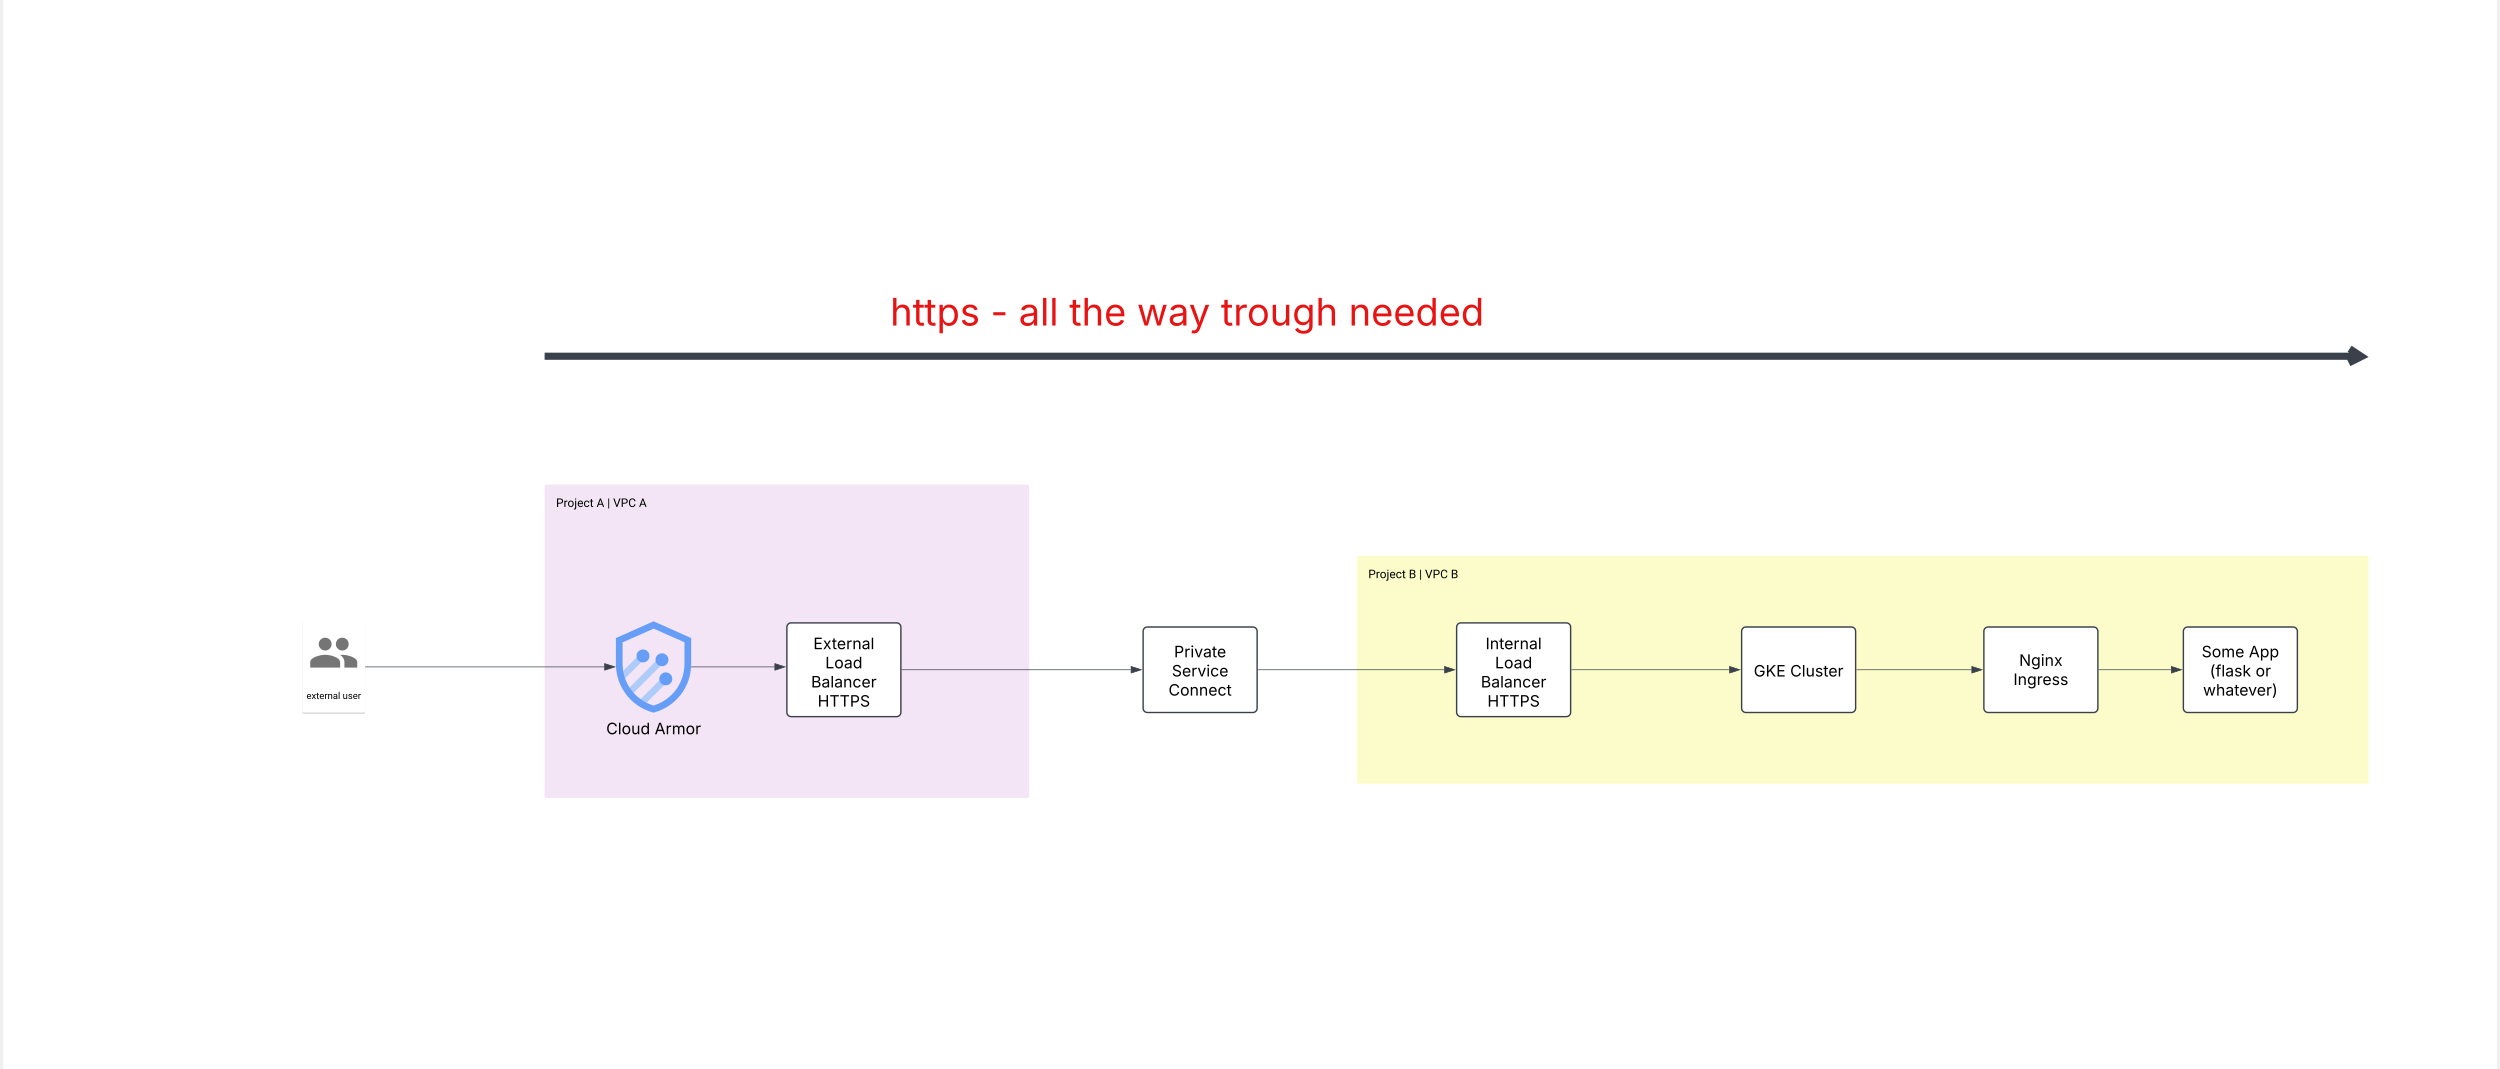
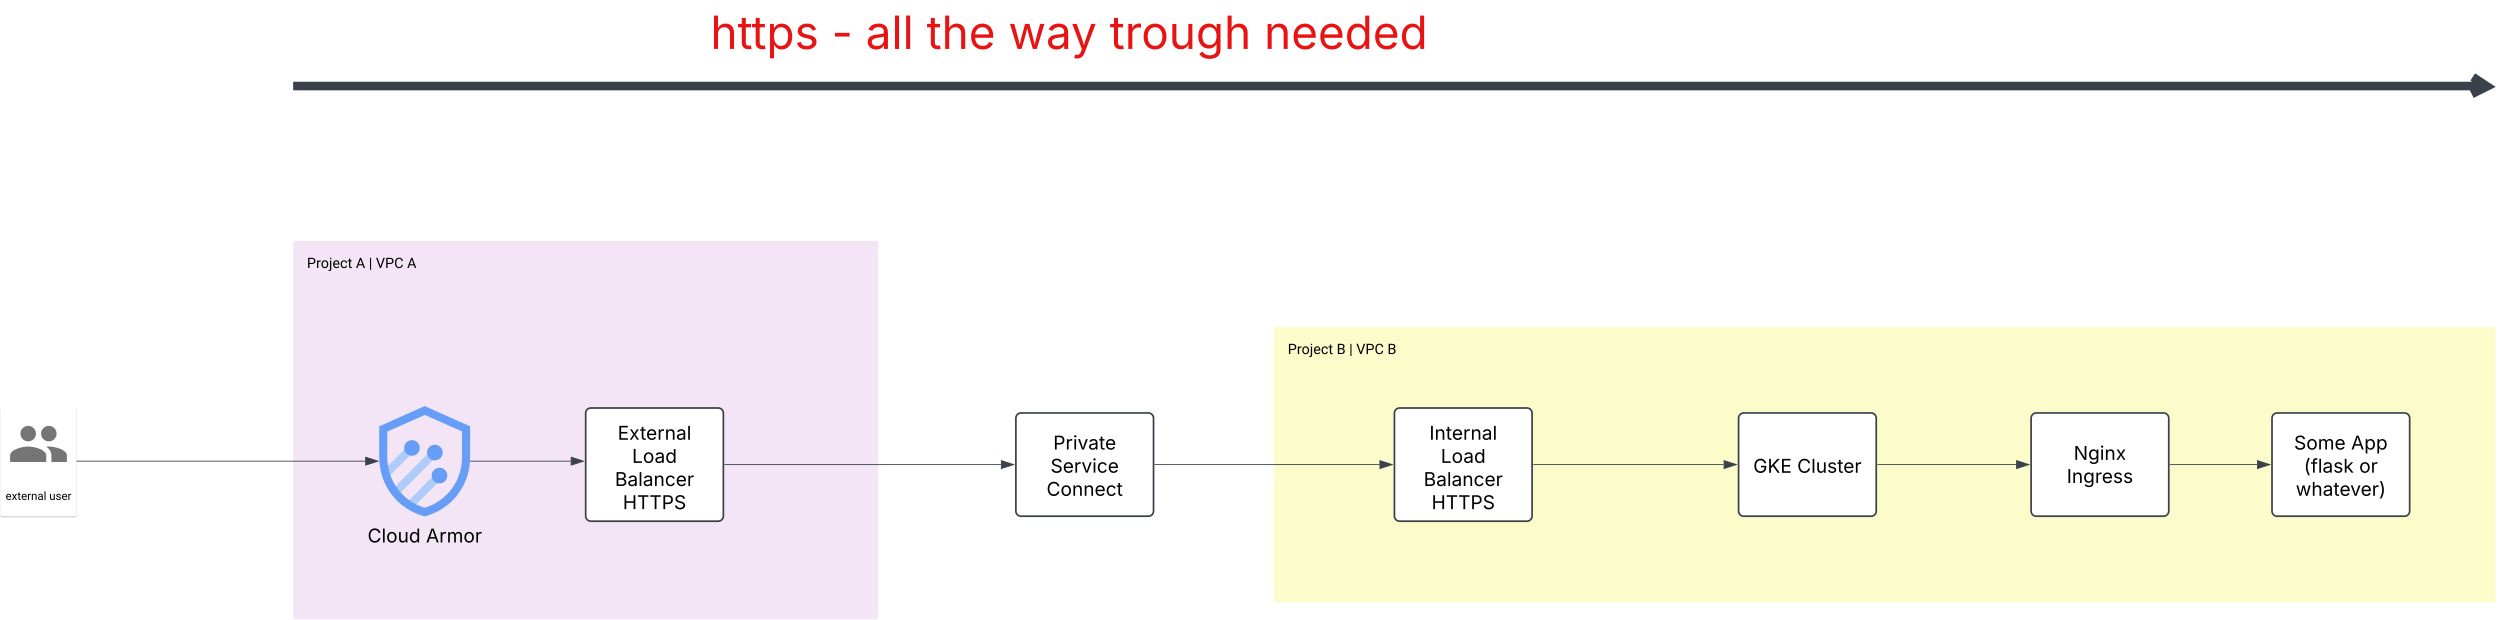
- <svg xmlns="http://www.w3.org/2000/svg" xmlns:ns1="lucid" xmlns:xlink="http://www.w3.org/1999/xlink" width="800" height="342" viewBox="0 0 3500 1500">
-   <g transform="translate(500 500)" ns1:page-tab-id="0_0">
+ <svg xmlns="http://www.w3.org/2000/svg" xmlns:ns1="lucid" xmlns:xlink="http://www.w3.org/1999/xlink" width="2905.75" height="720">
+   <g transform="translate(80.75 100)" ns1:page-tab-id="0_0">
    <path d="M-500-500h3500v1500H-500z" fill="#fff" />
    <path d="M260 182a2 2 0 0 1 2-2h676a2 2 0 0 1 2 2v436a2 2 0 0 1-2 2H262a2 2 0 0 1-2-2z" fill="#f3e5f5" />
    <use xlink:href="#a" transform="matrix(1,0,0,1,276,196) translate(0 15.53027)" />
    <use xlink:href="#b" transform="matrix(1,0,0,1,276,196) translate(56.84897 15.53027)" />
    <use xlink:href="#c" transform="matrix(1,0,0,1,276,196) translate(71.91334 15.53027)" />
    <use xlink:href="#d" transform="matrix(1,0,0,1,276,196) translate(80.13621 15.53027)" />
    <use xlink:href="#e" transform="matrix(1,0,0,1,276,196) translate(116.3871 15.53027)" />
    <path d="M1400 282a2 2 0 0 1 2-2h1416a2 2 0 0 1 2 2v316a2 2 0 0 1-2 2H1402a2 2 0 0 1-2-2z" fill="#fcfcca" />
    <use xlink:href="#a" transform="matrix(1,0,0,1,1416,296) translate(0 15.53027)" />
    <use xlink:href="#f" transform="matrix(1,0,0,1,1416,296) translate(56.84897 15.53027)" />
    <use xlink:href="#c" transform="matrix(1,0,0,1,1416,296) translate(71.41474 15.53027)" />
    <use xlink:href="#d" transform="matrix(1,0,0,1,1416,296) translate(79.63761 15.53027)" />
    <use xlink:href="#g" transform="matrix(1,0,0,1,1416,296) translate(115.8885 15.53027)" />
    <path d="M600 380.22a6 6 0 0 1 6-6h148a6 6 0 0 1 6 6v119.56a6 6 0 0 1-6 6H606a6 6 0 0 1-6-6z" stroke="#3a414a" stroke-width="2" fill="#fff" />
    <use xlink:href="#h" transform="matrix(1,0,0,1,612,386.224) translate(25.18316 24.90278)" />
    <use xlink:href="#i" transform="matrix(1,0,0,1,612,386.224) translate(41.90408 51.7908)" />
    <use xlink:href="#j" transform="matrix(1,0,0,1,612,386.224) translate(21.98763 78.67882)" />
    <use xlink:href="#k" transform="matrix(1,0,0,1,612,386.224) translate(31.17274 105.5668)" />
    <path d="M1100 386a6 6 0 0 1 6-6h148a6 6 0 0 1 6 6v108a6 6 0 0 1-6 6h-148a6 6 0 0 1-6-6z" stroke="#3a414a" stroke-width="2" fill="#fff" />
    <use xlink:href="#l" transform="matrix(1,0,0,1,1112,392) translate(31.42231 30.52778)" />
    <use xlink:href="#m" transform="matrix(1,0,0,1,1112,392) translate(28.27561 57.4158)" />
    <use xlink:href="#n" transform="matrix(1,0,0,1,1112,392) translate(23.63151 84.30382)" />
    <path d="M1540 380.22a6 6 0 0 1 6-6h148a6 6 0 0 1 6 6v119.56a6 6 0 0 1-6 6h-148a6 6 0 0 1-6-6z" stroke="#3a414a" stroke-width="2" fill="#fff" />
    <use xlink:href="#o" transform="matrix(1,0,0,1,1552,386.224) translate(28.5957 24.90278)" />
    <use xlink:href="#i" transform="matrix(1,0,0,1,1552,386.224) translate(41.90408 51.7908)" />
    <use xlink:href="#j" transform="matrix(1,0,0,1,1552,386.224) translate(21.98763 78.67882)" />
    <use xlink:href="#k" transform="matrix(1,0,0,1,1552,386.224) translate(31.17274 105.5668)" />
    <path d="M1261.5 440h261.12" stroke="#3a414a" fill="none" />
    <path d="M1261.5 440.48h-.5v-.96h.5z" stroke="#3a414a" stroke-width=".05" fill="#3a414a" />
    <path d="M1537.38 440l-14.26 4.63v-9.26z" stroke="#3a414a" fill="#3a414a" />
    <g filter="url(#p)">
      <path d="M-80 374a2 2 0 0 1 2-2H6a2 2 0 0 1 2 2v124a2 2 0 0 1-2 2h-84a2 2 0 0 1-2-2z" fill="#fff" />
      <path d="M-24 413c2.5 0 4.6-.88 6.36-2.64C-15.88 408.6-15 406.5-15 404c0-2.5-.88-4.6-2.64-6.36C-19.4 395.88-21.5 395-24 395c-2.5 0-4.6.88-6.36 2.64C-32.12 399.4-33 401.5-33 404c0 2.5.88 4.6 2.64 6.36C-28.6 412.12-26.5 413-24 413zm-24 0c2.5 0 4.6-.88 6.36-2.64C-39.88 408.6-39 406.5-39 404c0-2.5-.88-4.6-2.64-6.36C-43.4 395.88-45.5 395-48 395c-2.5 0-4.6.88-6.36 2.64C-56.12 399.4-57 401.5-57 404c0 2.5.88 4.6 2.64 6.36C-52.6 412.12-50.5 413-48 413zm0 6c-7 0-21 3.5-21 10.5v7.5h42v-7.5c0-7-14-10.5-21-10.5zm24 0c-.87 0-1.86.06-2.9.15 3.47 2.52 5.9 5.9 5.9 10.35v7.5h18v-7.5c0-7-14-10.5-21-10.5zm0 0" fill="#757575" />
      <use xlink:href="#q" transform="matrix(1,0,0,1,-80,453) translate(5.723347 28.05752)" />
      <use xlink:href="#r" transform="matrix(1,0,0,1,-80,453) translate(56.47458 28.05752)" />
    </g>
    <path d="M466.05 436h116.57" stroke="#3a414a" fill="none" />
    <path d="M466.06 436.48h-.56l.06-.63v-.33h.5z" stroke="#3a414a" stroke-width=".05" fill="#3a414a" />
    <path d="M597.38 436l-14.26 4.63v-9.26z" stroke="#3a414a" fill="#3a414a" />
    <path d="M8.5 436h335.27" stroke="#3a414a" fill="none" />
    <path d="M8.5 436.48H8v-.96h.5z" stroke="#3a414a" stroke-width=".05" fill="#3a414a" />
    <path d="M358.54 436l-14.27 4.63v-9.26z" stroke="#3a414a" fill="#3a414a" />
    <path d="M398.46 490.9l-6.64-6.7 34.9-35.02 6.64 6.72-34.9 35zM381.03 476.45l-6.65-6.7 47.03-47.32 6.67 6.7-47.04 47.32zM370.2 454.94l-6.67-6.7 31.27-31.3 6.68 6.68-31.27 31.32z" fill="#aecbfa" />
    <path d="M412.85 382.24l43.44 19.2v29.18c.2 27.78-16.92 51.33-43.45 59.65-26.53-8.32-43.65-31.87-43.44-59.65v-29.05l43.45-19.2m0-10.37L360 395.55v35.2c-.2 32.64 20.4 60.3 51.9 69.25h1.9c31.4-8.96 52-36.48 51.9-69v-35.45L412.85 372z" fill="#669df6" />
    <path d="M439.17 452.77c0 5.02-4.07 9.1-9.1 9.1-5 0-9.08-4.08-9.08-9.1s4.06-9.1 9.08-9.1c5.02 0 9.1 4.08 9.1 9.1zM433.78 426.02c0 5-4.07 9.08-9.1 9.08-5 0-9.08-4.07-9.08-9.08 0-5.02 4.07-9.1 9.1-9.1 5 0 9.08 4.08 9.08 9.1zM407.14 420.64c0 5.02-4.07 9.1-9.1 9.1-5 0-9.08-4.08-9.08-9.1s4.07-9.1 9.1-9.1c5 0 9.08 4.08 9.08 9.1z" fill="#669df6" />
    <use xlink:href="#s" transform="matrix(1,0,0,1,330,509) translate(16.43099 21.52778)" />
    <use xlink:href="#t" transform="matrix(1,0,0,1,330,509) translate(84.36719 21.52778)" />
    <path d="M761.5 440h321.12" stroke="#3a414a" fill="none" />
    <path d="M761.5 440.48h-.5v-.96h.5z" stroke="#3a414a" stroke-width=".05" fill="#3a414a" />
    <path d="M1097.38 440l-14.26 4.63v-9.26z" stroke="#3a414a" fill="#3a414a" />
    <path d="M1940 386a6 6 0 0 1 6-6h148a6 6 0 0 1 6 6v108a6 6 0 0 1-6 6h-148a6 6 0 0 1-6-6z" stroke="#3a414a" stroke-width="2" fill="#fff" />
    <use xlink:href="#u" transform="matrix(1,0,0,1,1952,392) translate(5.011719 57.52778)" />
    <use xlink:href="#v" transform="matrix(1,0,0,1,1952,392) translate(56.12934 57.52778)" />
    <path d="M2280 386a6 6 0 0 1 6-6h148a6 6 0 0 1 6 6v108a6 6 0 0 1-6 6h-148a6 6 0 0 1-6-6z" stroke="#3a414a" stroke-width="2" fill="#fff" />
    <g>
      <use xlink:href="#w" transform="matrix(1,0,0,1,2292,392) translate(37.49327 42.52778)" />
      <use xlink:href="#x" transform="matrix(1,0,0,1,2292,392) translate(29.43121 69.4158)" />
    </g>
    <path d="M2101.5 440h161.1" stroke="#3a414a" fill="none" />
    <path d="M2101.5 440.48h-.5v-.96h.5z" stroke="#3a414a" stroke-width=".05" fill="#3a414a" />
    <path d="M2277.38 440l-14.27 4.63v-9.26z" stroke="#3a414a" fill="#3a414a" />
    <path d="M2441.5 440h101.1" stroke="#3a414a" fill="none" />
    <path d="M2441.5 440.48h-.5v-.96h.5z" stroke="#3a414a" stroke-width=".05" fill="#3a414a" />
    <path d="M2557.38 440l-14.27 4.63v-9.26z" stroke="#3a414a" fill="#3a414a" />
    <path d="M2560 386a6 6 0 0 1 6-6h148a6 6 0 0 1 6 6v108a6 6 0 0 1-6 6h-148a6 6 0 0 1-6-6z" stroke="#3a414a" stroke-width="2" fill="#fff" />
    <g>
      <use xlink:href="#y" transform="matrix(1,0,0,1,2572,392) translate(13.60004 30.52778)" />
      <use xlink:href="#z" transform="matrix(1,0,0,1,2572,392) translate(79.85438 30.52778)" />
      <use xlink:href="#A" transform="matrix(1,0,0,1,2572,392) translate(24.97157 57.4158)" />
      <use xlink:href="#B" transform="matrix(1,0,0,1,2572,392) translate(89.33789 57.4158)" />
      <use xlink:href="#C" transform="matrix(1,0,0,1,2572,392) translate(15.56944 84.30382)" />
    </g>
    <path d="M1701.5 440h221.12" stroke="#3a414a" fill="none" />
    <path d="M1701.5 440.48h-.5v-.96h.5z" stroke="#3a414a" stroke-width=".05" fill="#3a414a" />
    <path d="M1937.38 440l-14.26 4.63v-9.26z" stroke="#3a414a" fill="#3a414a" />
    <path d="M265 0h2538.07M265.13 0H260M2793.32-10.6l16.7 11-17.88 8.97M2810.02.4l-8.5-.5" stroke="#3a414a" stroke-width="10" fill="none" />
    <path d="M740-94a6 6 0 0 1 6-6h924.8a6 6 0 0 1 6 6v62.54a6 6 0 0 1-6 6H746a6 6 0 0 1-6-6z" fill="none" />
    <g>
      <use xlink:href="#D" transform="matrix(1,0,0,1,745,-95) translate(0 51.90104)" />
      <use xlink:href="#E" transform="matrix(1,0,0,1,745,-95) translate(140.9375 51.90104)" />
      <use xlink:href="#F" transform="matrix(1,0,0,1,745,-95) translate(180.4688 51.90104)" />
      <use xlink:href="#G" transform="matrix(1,0,0,1,745,-95) translate(251.25 51.90104)" />
      <use xlink:href="#H" transform="matrix(1,0,0,1,745,-95) translate(346.3281 51.90104)" />
      <use xlink:href="#I" transform="matrix(1,0,0,1,745,-95) translate(464.1146 51.90104)" />
      <use xlink:href="#J" transform="matrix(1,0,0,1,745,-95) translate(643.5156 51.90104)" />
    </g>
    <defs>
      <path d="M1216-1011c-1 297-202 441-512 441H361V0H169v-1456h537c297-6 510 164 510 445zm-192 2c1-178-126-288-307-289H361v571h345c196 1 318-92 318-282" id="K" />
      <path d="M663-916c-163-27-288 18-338 148V0H140v-1082h180l3 125c61-97 147-145 258-145 36 0 63 5 82 14v172" id="L" />
      <path d="M584 20C278 26 81-227 91-551c10-320 175-545 491-551 308-5 503 247 494 573-9 322-175 543-492 549zm-2-970c-208 0-305 185-305 421 0 216 106 398 307 398 211 0 307-186 307-420 0-214-109-399-309-399" id="M" />
      <path d="M19 279c92 0 127-48 127-150v-1211h185V125c0 208-94 312-283 312-41 0-78-6-113-18V271c21 5 49 8 84 8zm216-1543c-68 0-107-42-108-105 0-61 42-107 108-107 68 0 110 44 110 107s-42 105-110 105" id="N" />
      <path d="M599-131c141 0 220-65 285-146l113 88C906-50 770 20 589 20 281 21 93-214 93-545c0-223 93-397 233-485 74-48 154-72 240-72 300 2 449 218 445 537v77H278c0 197 129 357 321 357zm227-509c-3-180-88-310-260-310-170 0-264 140-282 310h542" id="O" />
      <path d="M277-555c0 244 77 420 297 424 127 2 249-93 255-210h175C980-127 805 20 574 20 258 20 81-222 92-562c11-319 164-533 481-540 237-5 426 165 431 392H829c-7-133-115-242-256-240-209 4-296 166-296 395" id="P" />
      <path d="M456 20C285 20 205-92 206-268v-671H9v-143h197v-262h185v262h202v143H391v671c-9 125 92 149 207 118V0c-49 13-96 20-142 20" id="Q" />
      <g id="a">
        <use transform="matrix(0.008173828,0,0,0.008173828,0,0)" xlink:href="#K" />
        <use transform="matrix(0.008173828,0,0,0.008173828,10.56059,0)" xlink:href="#L" />
        <use transform="matrix(0.008173828,0,0,0.008173828,16.06157,0)" xlink:href="#M" />
        <use transform="matrix(0.008173828,0,0,0.008173828,25.6086,0)" xlink:href="#N" />
        <use transform="matrix(0.008173828,0,0,0.008173828,29.60561,0)" xlink:href="#O" />
        <use transform="matrix(0.008173828,0,0,0.008173828,38.47421,0)" xlink:href="#P" />
        <use transform="matrix(0.008173828,0,0,0.008173828,47.23655,0)" xlink:href="#Q" />
      </g>
      <path d="M973-380H363L226 0H28l556-1456h168L1309 0h-197zM421-538h495l-248-681" id="R" />
      <use transform="matrix(0.008173828,0,0,0.008173828,0,0)" xlink:href="#R" id="b" />
      <path d="M324 270H175v-1726h149V270" id="S" />
      <use transform="matrix(0.008173828,0,0,0.008173828,0,0)" xlink:href="#S" id="c" />
      <path d="M651-255l416-1201h210L737 0H567L28-1456h209" id="T" />
      <path d="M688-137c238 0 323-102 359-325h193c-32 297-228 482-552 482-361 0-569-299-569-680 0-197 8-360 73-497 88-186 257-317 513-319 316-2 509 195 535 488h-193c-31-212-118-330-342-330-272 0-397 224-393 523v141c-3 282 115 517 376 517" id="U" />
      <g id="d">
        <use transform="matrix(0.008173828,0,0,0.008173828,0,0)" xlink:href="#T" />
        <use transform="matrix(0.008173828,0,0,0.008173828,10.6505,0)" xlink:href="#K" />
        <use transform="matrix(0.008173828,0,0,0.008173828,21.21108,0)" xlink:href="#U" />
      </g>
      <use transform="matrix(0.008173828,0,0,0.008173828,0,0)" xlink:href="#R" id="e" />
      <path d="M1160-420C1159-145 963 0 674 0H169v-1456h476c294-1 476 112 476 388 0 153-99 253-216 302 146 38 255 167 255 346zM678-157c171 2 289-95 289-261 0-175-95-263-286-263H361v524h317zm250-912c-2-172-104-229-283-229H361v463h290c157 3 278-84 277-234" id="V" />
      <use transform="matrix(0.008173828,0,0,0.008173828,0,0)" xlink:href="#V" id="f" />
      <use transform="matrix(0.008173828,0,0,0.008173828,0,0)" xlink:href="#V" id="g" />
      <path d="M180 0v-1490h908v168H370v486h669v168H370v500h727V0H180" id="W" />
      <path d="M65 0l393-574-370-544h210c88 136 192 297 267 435 67-142 176-302 264-435h206L661-564 1053 0H844c-94-144-206-310-287-458C484-308 366-142 273 0H65" id="X" />
      <path d="M598-1118v154H368v674c0 100 37 144 132 144 23 0 62-6 92-12L629-6c-37 13-88 20-134 20-193 0-307-107-307-290v-688H20v-154h168v-266h180v266h230" id="Y" />
      <path d="M628 24c-324 0-524-230-524-574 0-343 198-582 503-582 237 0 487 146 487 559v75H286c9 234 145 362 343 362 132 0 231-58 273-172l174 48C1024-91 857 24 628 24zM287-650h624c-17-190-120-322-304-322-192 0-309 151-320 322" id="Z" />
      <path d="M158 0v-1118h174v172h12c41-113 157-188 290-188 26 0 70 2 91 3v181c-11-2-60-10-108-10-161 0-279 109-279 260V0H158" id="aa" />
      <path d="M338-670V0H158v-1118h173l1 207c72-158 192-221 342-221 226 0 378 139 378 422V0H872v-695c0-172-96-275-252-275-161 0-282 109-282 300" id="ab" />
      <path d="M471 26C259 26 90-98 90-318c0-256 228-303 435-329 202-27 287-16 287-108 0-139-79-219-234-219-161 0-248 86-283 164l-173-57c86-203 278-265 451-265 150 0 419 46 419 395V0H815v-152h-12C765-73 660 26 471 26zm31-159c199 0 310-134 310-271v-155c-30 35-226 55-295 64-131 17-246 59-246 186 0 116 97 176 231 176" id="ac" />
      <path d="M338-1490V0H158v-1490h180" id="ad" />
      <g id="h">
        <use transform="matrix(0.01085069,0,0,0.01085069,0,0)" xlink:href="#W" />
        <use transform="matrix(0.01085069,0,0,0.01085069,13.3572,0)" xlink:href="#X" />
        <use transform="matrix(0.01085069,0,0,0.01085069,25.92231,0)" xlink:href="#Y" />
        <use transform="matrix(0.01085069,0,0,0.01085069,32.97526,0)" xlink:href="#Z" />
        <use transform="matrix(0.01085069,0,0,0.01085069,45.93099,0)" xlink:href="#aa" />
        <use transform="matrix(0.01085069,0,0,0.01085069,54.6441,0)" xlink:href="#ab" />
        <use transform="matrix(0.01085069,0,0,0.01085069,67.77344,0)" xlink:href="#ac" />
        <use transform="matrix(0.01085069,0,0,0.01085069,80.25174,0)" xlink:href="#ad" />
      </g>
      <path d="M180 0v-1490h190v1322h690V0H180" id="ae" />
      <path d="M613 24c-304 0-509-231-509-576 0-350 205-580 509-580 305 0 511 230 511 580 0 345-206 576-511 576zm0-161c226 0 329-195 329-415 0-222-103-419-329-419-223 0-326 196-326 419 0 220 103 415 326 415" id="af" />
      <path d="M577 24c-279 0-473-224-473-580 0-354 195-576 474-576 218 0 287 134 324 193h14v-551h180V0H922v-173h-20C865-111 790 24 577 24zm27-161c203 0 314-172 314-421 0-247-108-413-314-413-212 0-317 181-317 413 0 235 108 421 317 421" id="ag" />
      <g id="i">
        <use transform="matrix(0.01085069,0,0,0.01085069,0,0)" xlink:href="#ae" />
        <use transform="matrix(0.01085069,0,0,0.01085069,12.5651,0)" xlink:href="#af" />
        <use transform="matrix(0.01085069,0,0,0.01085069,26.10677,0)" xlink:href="#ac" />
        <use transform="matrix(0.01085069,0,0,0.01085069,38.58507,0)" xlink:href="#ag" />
      </g>
      <path d="M180 0v-1490h528c311 0 458 177 458 395 0 191-114 278-244 313v14c139 9 302 137 302 371 0 225-148 397-499 397H180zm190-168h350c232 0 321-102 321-231 0-149-120-277-311-277H370v508zm0-668h328c160 0 286-101 286-255 0-129-87-231-280-231H370v486" id="ah" />
      <path d="M613 24c-304 0-509-231-509-576 0-350 205-580 509-580 216 0 392 114 453 309l-173 49c-33-115-133-197-280-197-223 0-326 196-326 419 0 220 103 415 326 415 150 0 252-85 285-206l172 49C1010-95 832 24 613 24" id="ai" />
      <g id="j">
        <use transform="matrix(0.01085069,0,0,0.01085069,0,0)" xlink:href="#ah" />
        <use transform="matrix(0.01085069,0,0,0.01085069,14.53993,0)" xlink:href="#ac" />
        <use transform="matrix(0.01085069,0,0,0.01085069,27.01823,0)" xlink:href="#ad" />
        <use transform="matrix(0.01085069,0,0,0.01085069,32.40017,0)" xlink:href="#ac" />
        <use transform="matrix(0.01085069,0,0,0.01085069,44.87847,0)" xlink:href="#ab" />
        <use transform="matrix(0.01085069,0,0,0.01085069,58.00781,0)" xlink:href="#ai" />
        <use transform="matrix(0.01085069,0,0,0.01085069,70.70312,0)" xlink:href="#Z" />
        <use transform="matrix(0.01085069,0,0,0.01085069,83.65885,0)" xlink:href="#aa" />
      </g>
      <path d="M180 0v-1490h190v644h782v-644h190V0h-190v-678H370V0H180" id="aj" />
      <path d="M98-1322v-168h1126v168H757V0H567v-1322H98" id="ak" />
      <path d="M180 0v-1490h510c348 0 508 209 508 474 0 266-160 477-507 477H370V0H180zm190-706h312c236 0 327-133 327-310 0-176-91-307-329-307H370v617" id="al" />
      <path d="M657 26c-323 0-524-166-541-416h195c15 169 171 246 346 246 202 0 356-106 356-265 5-203-294-238-475-293-239-73-380-191-380-389 0-252 224-419 512-419 294 0 499 171 508 396H992c-17-145-151-228-328-228-193 0-321 102-321 242 0 156 175 211 284 241l149 41c160 44 422 134 422 412 0 244-197 432-541 432" id="am" />
      <g id="k">
        <use transform="matrix(0.01085069,0,0,0.01085069,0,0)" xlink:href="#aj" />
        <use transform="matrix(0.01085069,0,0,0.01085069,16.51476,0)" xlink:href="#ak" />
        <use transform="matrix(0.01085069,0,0,0.01085069,30.85938,0)" xlink:href="#ak" />
        <use transform="matrix(0.01085069,0,0,0.01085069,45.20399,0)" xlink:href="#al" />
        <use transform="matrix(0.01085069,0,0,0.01085069,59.3967,0)" xlink:href="#am" />
      </g>
      <path d="M158 0v-1118h180V0H158zm91-1301c-68 0-125-53-125-119s57-119 125-119c69 0 126 53 126 119s-57 119-126 119" id="an" />
      <path d="M481 0L54-1118h197c107 314 236 620 325 951 87-331 217-637 324-951h197L670 0H481" id="ao" />
      <g id="l">
        <use transform="matrix(0.01085069,0,0,0.01085069,0,0)" xlink:href="#al" />
        <use transform="matrix(0.01085069,0,0,0.01085069,14.19271,0)" xlink:href="#aa" />
        <use transform="matrix(0.01085069,0,0,0.01085069,22.90582,0)" xlink:href="#an" />
        <use transform="matrix(0.01085069,0,0,0.01085069,28.28776,0)" xlink:href="#ao" />
        <use transform="matrix(0.01085069,0,0,0.01085069,40.6684,0)" xlink:href="#ac" />
        <use transform="matrix(0.01085069,0,0,0.01085069,53.1467,0)" xlink:href="#Y" />
        <use transform="matrix(0.01085069,0,0,0.01085069,60.19965,0)" xlink:href="#Z" />
      </g>
      <g id="m">
        <use transform="matrix(0.01085069,0,0,0.01085069,0,0)" xlink:href="#am" />
        <use transform="matrix(0.01085069,0,0,0.01085069,14.25781,0)" xlink:href="#Z" />
        <use transform="matrix(0.01085069,0,0,0.01085069,27.21354,0)" xlink:href="#aa" />
        <use transform="matrix(0.01085069,0,0,0.01085069,35.92665,0)" xlink:href="#ao" />
        <use transform="matrix(0.01085069,0,0,0.01085069,48.4158,0)" xlink:href="#an" />
        <use transform="matrix(0.01085069,0,0,0.01085069,53.79774,0)" xlink:href="#ai" />
        <use transform="matrix(0.01085069,0,0,0.01085069,66.49306,0)" xlink:href="#Z" />
      </g>
      <path d="M783 20c-382 0-661-292-661-764 0-473 279-766 661-766 302 0 548 182 601 489h-190c-42-204-217-313-411-313-268 0-476 208-476 590 0 381 209 588 476 588 195 0 369-110 411-313h190c-52 303-296 489-601 489" id="ap" />
      <g id="n">
        <use transform="matrix(0.01085069,0,0,0.01085069,0,0)" xlink:href="#ap" />
        <use transform="matrix(0.01085069,0,0,0.01085069,16.23264,0)" xlink:href="#af" />
        <use transform="matrix(0.01085069,0,0,0.01085069,29.55729,0)" xlink:href="#ab" />
        <use transform="matrix(0.01085069,0,0,0.01085069,42.68663,0)" xlink:href="#ab" />
        <use transform="matrix(0.01085069,0,0,0.01085069,55.81597,0)" xlink:href="#Z" />
        <use transform="matrix(0.01085069,0,0,0.01085069,68.7717,0)" xlink:href="#ai" />
        <use transform="matrix(0.01085069,0,0,0.01085069,81.46701,0)" xlink:href="#Y" />
      </g>
      <path d="M370-1490V0H180v-1490h190" id="aq" />
      <g id="o">
        <use transform="matrix(0.01085069,0,0,0.01085069,0,0)" xlink:href="#aq" />
        <use transform="matrix(0.01085069,0,0,0.01085069,5.967882,0)" xlink:href="#ab" />
        <use transform="matrix(0.01085069,0,0,0.01085069,19.09722,0)" xlink:href="#Y" />
        <use transform="matrix(0.01085069,0,0,0.01085069,26.15017,0)" xlink:href="#Z" />
        <use transform="matrix(0.01085069,0,0,0.01085069,39.1059,0)" xlink:href="#aa" />
        <use transform="matrix(0.01085069,0,0,0.01085069,47.81901,0)" xlink:href="#ab" />
        <use transform="matrix(0.01085069,0,0,0.01085069,60.94835,0)" xlink:href="#ac" />
        <use transform="matrix(0.01085069,0,0,0.01085069,73.42665,0)" xlink:href="#ad" />
      </g>
      <path d="M503-687l240-395h216L605-547 970 0H756L506-405 256 0H41l365-547-354-535h214" id="ar" />
      <path d="M589-945c-131 0-219 81-264 174V0H140v-1082h175l6 136c83-104 191-156 324-156 229 0 346 129 346 387V0H806v-716c-2-153-65-229-217-229" id="as" />
      <path d="M561-1102c238-4 403 126 403 351v498c0 99 13 178 38 237V0H808c-11-21-19-59-26-114C696-25 593 20 474 20c-199 0-368-130-365-320 4-251 214-359 490-356h180v-85c-1-135-86-212-229-212-115 0-232 67-233 171H131c20-205 206-316 430-320zM294-326c0 117 90 185 207 185 122 0 239-75 278-162v-222H634c-227 0-340 66-340 199" id="at" />
      <path d="M341 0H156v-1536h185V0" id="au" />
      <g id="q">
        <use transform="matrix(0.006510742,0,0,0.006510742,0,0)" xlink:href="#O" />
        <use transform="matrix(0.006510742,0,0,0.006510742,7.064155,0)" xlink:href="#ar" />
        <use transform="matrix(0.006510742,0,0,0.006510742,13.67256,0)" xlink:href="#Q" />
        <use transform="matrix(0.006510742,0,0,0.006510742,18.02825,0)" xlink:href="#O" />
        <use transform="matrix(0.006510742,0,0,0.006510742,25.0924,0)" xlink:href="#L" />
        <use transform="matrix(0.006510742,0,0,0.006510742,29.60434,0)" xlink:href="#as" />
        <use transform="matrix(0.006510742,0,0,0.006510742,36.96148,0)" xlink:href="#at" />
        <use transform="matrix(0.006510742,0,0,0.006510742,44.21445,0)" xlink:href="#au" />
      </g>
      <path d="M491 20c-241-1-355-148-355-398v-704h185v699c0 164 67 246 200 246 141 0 235-53 282-158v-787h185V0H812l-4-107C736-22 630 20 491 20" id="av" />
      <path d="M538-131c121 0 232-49 232-156 0-50-20-88-56-117-73-60-334-92-420-143-92-55-162-110-162-238 0-190 192-317 400-317 223 0 414 129 413 338H759c0-108-110-186-227-186-119 0-215 53-215 159 0 45 18 78 53 101 76 52 331 90 416 139 98 57 169 115 169 251C955-92 760 20 538 20c-176 0-314-68-386-174-38-55-57-115-57-179h185c6 129 116 202 258 202" id="aw" />
      <g id="r">
        <use transform="matrix(0.006510742,0,0,0.006510742,0,0)" xlink:href="#av" />
        <use transform="matrix(0.006510742,0,0,0.006510742,7.350628,0)" xlink:href="#aw" />
        <use transform="matrix(0.006510742,0,0,0.006510742,14.22597,0)" xlink:href="#O" />
        <use transform="matrix(0.006510742,0,0,0.006510742,21.29013,0)" xlink:href="#L" />
      </g>
      <filter id="p" filterUnits="objectBoundingBox" x="-.02" y="0" width="1.03" height="1.02">
        <feOffset result="offOut" in="SourceAlpha" dy="1" />
        <feGaussianBlur result="blurOut" in="offOut" stdDeviation=".75" />
        <feColorMatrix result="colorOut" in="blurOut" values="0 0 0 0 0 0 0 0 0 0 0 0 0 0 0 0 0 0 0.4 0" />
        <feBlend in="SourceGraphic" in2="colorOut" />
      </filter>
      <path d="M537 14c-226 0-379-139-379-422v-710h180v695c0 172 97 275 253 275 160 0 281-109 281-300v-670h181V0H879v-209C806-46 684 14 537 14" id="ax" />
      <g id="s">
        <use transform="matrix(0.01085069,0,0,0.01085069,0,0)" xlink:href="#ap" />
        <use transform="matrix(0.01085069,0,0,0.01085069,16.23264,0)" xlink:href="#ad" />
        <use transform="matrix(0.01085069,0,0,0.01085069,21.61458,0)" xlink:href="#af" />
        <use transform="matrix(0.01085069,0,0,0.01085069,34.93924,0)" xlink:href="#ax" />
        <use transform="matrix(0.01085069,0,0,0.01085069,48.07943,0)" xlink:href="#ag" />
      </g>
      <path d="M52 0l541-1490h220L1361 0h-200l-149-416H398L254 0H52zm404-582h497c-103-290-145-390-251-756-108 377-145 460-246 756" id="ay" />
      <path d="M158 0v-1118h175l1 205c55-151 181-225 313-225 147 0 245 90 285 228 53-141 190-228 352-228 194 0 352 125 352 384V0h-181v-749c0-161-105-225-225-225-151 0-243 103-243 244V0H807v-767c0-124-93-207-219-207-131 0-250 92-250 270V0H158" id="az" />
      <g id="t">
        <use transform="matrix(0.01085069,0,0,0.01085069,0,0)" xlink:href="#ay" />
        <use transform="matrix(0.01085069,0,0,0.01085069,15.33203,0)" xlink:href="#aa" />
        <use transform="matrix(0.01085069,0,0,0.01085069,24.04514,0)" xlink:href="#az" />
        <use transform="matrix(0.01085069,0,0,0.01085069,43.51128,0)" xlink:href="#af" />
        <use transform="matrix(0.01085069,0,0,0.01085069,56.83594,0)" xlink:href="#aa" />
      </g>
      <path d="M789 20c-398 0-667-293-667-764 0-473 273-766 655-766 315 0 558 198 612 487h-196c-61-191-204-311-415-311-262 0-471 207-471 590 0 380 208 588 482 588 249 0 420-165 425-427H828v-166h572v163c0 370-256 606-611 606" id="aA" />
      <path d="M180 0v-1490h190c0 262 1 526-3 784 217-279 467-523 702-784h249L716-845 1319 0h-225L585-716 370-489V0H180" id="aB" />
      <g id="u">
        <use transform="matrix(0.01085069,0,0,0.01085069,0,0)" xlink:href="#aA" />
        <use transform="matrix(0.01085069,0,0,0.01085069,16.57986,0)" xlink:href="#aB" />
        <use transform="matrix(0.01085069,0,0,0.01085069,31.51042,0)" xlink:href="#W" />
      </g>
      <path d="M538 24C308 24 148-78 108-271l171-41c32 123 123 178 257 178 156 0 256-77 256-169 0-77-54-128-164-154l-186-44c-203-48-300-148-300-305 0-192 176-326 414-326 230 0 351 112 402 269l-163 42c-31-80-94-158-238-158-133 0-233 69-233 162 0 83 57 129 188 160l169 40c203 48 298 149 298 302 0 196-179 339-441 339" id="aC" />
      <g id="v">
        <use transform="matrix(0.01085069,0,0,0.01085069,0,0)" xlink:href="#ap" />
        <use transform="matrix(0.01085069,0,0,0.01085069,16.23264,0)" xlink:href="#ad" />
        <use transform="matrix(0.01085069,0,0,0.01085069,21.61458,0)" xlink:href="#ax" />
        <use transform="matrix(0.01085069,0,0,0.01085069,34.75477,0)" xlink:href="#aC" />
        <use transform="matrix(0.01085069,0,0,0.01085069,46.48438,0)" xlink:href="#Y" />
        <use transform="matrix(0.01085069,0,0,0.01085069,53.53733,0)" xlink:href="#Z" />
        <use transform="matrix(0.01085069,0,0,0.01085069,66.49306,0)" xlink:href="#aa" />
      </g>
      <path d="M180 0v-1490h224l606 953c40 63 108 177 176 312-27-437-7-821-13-1265h190V0h-226C860-448 622-778 356-1262c27 476 11 792 15 1262H180" id="aD" />
      <path d="M611 442c-248 0-391-105-460-228l146-94c47 65 117 165 314 165 178 0 307-82 307-266v-224h-17C863-141 792-18 576-18c-268 0-472-195-472-546 0-346 197-568 476-568 216 0 288 133 326 193h17v-179h175V29c0 289-215 413-487 413zm-5-620c203 0 314-146 314-390 0-237-108-403-314-403-213 0-319 180-319 403 0 230 109 390 319 390" id="aE" />
      <g id="w">
        <use transform="matrix(0.01085069,0,0,0.01085069,0,0)" xlink:href="#aD" />
        <use transform="matrix(0.01085069,0,0,0.01085069,16.74262,0)" xlink:href="#aE" />
        <use transform="matrix(0.01085069,0,0,0.01085069,30.37109,0)" xlink:href="#an" />
        <use transform="matrix(0.01085069,0,0,0.01085069,35.75304,0)" xlink:href="#ab" />
        <use transform="matrix(0.01085069,0,0,0.01085069,48.88238,0)" xlink:href="#X" />
      </g>
      <g id="x">
        <use transform="matrix(0.01085069,0,0,0.01085069,0,0)" xlink:href="#aq" />
        <use transform="matrix(0.01085069,0,0,0.01085069,5.967882,0)" xlink:href="#ab" />
        <use transform="matrix(0.01085069,0,0,0.01085069,19.09722,0)" xlink:href="#aE" />
        <use transform="matrix(0.01085069,0,0,0.01085069,32.72569,0)" xlink:href="#aa" />
        <use transform="matrix(0.01085069,0,0,0.01085069,40.72266,0)" xlink:href="#Z" />
        <use transform="matrix(0.01085069,0,0,0.01085069,53.67839,0)" xlink:href="#aC" />
        <use transform="matrix(0.01085069,0,0,0.01085069,65.40799,0)" xlink:href="#aC" />
      </g>
      <g id="y">
        <use transform="matrix(0.01085069,0,0,0.01085069,0,0)" xlink:href="#am" />
        <use transform="matrix(0.01085069,0,0,0.01085069,14.25781,0)" xlink:href="#af" />
        <use transform="matrix(0.01085069,0,0,0.01085069,27.58247,0)" xlink:href="#az" />
        <use transform="matrix(0.01085069,0,0,0.01085069,47.04861,0)" xlink:href="#Z" />
      </g>
      <path d="M158 418v-1536h174v179h20c37-59 106-193 324-193 279 0 474 222 474 576 0 356-194 580-473 580-213 0-288-135-325-197h-14v591H158zm492-555c209 0 317-186 317-421 0-232-105-413-317-413-206 0-314 166-314 413 0 249 111 421 314 421" id="aF" />
      <g id="z">
        <use transform="matrix(0.01085069,0,0,0.01085069,0,0)" xlink:href="#ay" />
        <use transform="matrix(0.01085069,0,0,0.01085069,15.33203,0)" xlink:href="#aF" />
        <use transform="matrix(0.01085069,0,0,0.01085069,28.9388,0)" xlink:href="#aF" />
      </g>
      <path d="M218-607c0-325 108-727 258-974h175c-155 315-250 682-250 974 0 265 78 531 250 886H476C306-10 218-315 218-607" id="aG" />
      <path d="M678-1118v154H420V0H240v-964H20v-154h220v-149c0-194 155-293 318-293 85 0 141 18 168 30l-50 154c-19-6-47-17-97-17-111 0-159 58-159 166v109h258" id="aH" />
      <path d="M158 0v-1490h180v865h22l478-493h223L593-638 1096 0H865L456-523 338-412V0H158" id="aI" />
      <g id="A">
        <use transform="matrix(0.01085069,0,0,0.01085069,0,0)" xlink:href="#aG" />
        <use transform="matrix(0.01085069,0,0,0.01085069,8.105469,0)" xlink:href="#aH" />
        <use transform="matrix(0.01085069,0,0,0.01085069,16.3303,0)" xlink:href="#ad" />
        <use transform="matrix(0.01085069,0,0,0.01085069,21.71224,0)" xlink:href="#ac" />
        <use transform="matrix(0.01085069,0,0,0.01085069,34.19054,0)" xlink:href="#aC" />
        <use transform="matrix(0.01085069,0,0,0.01085069,45.92014,0)" xlink:href="#aI" />
      </g>
      <g id="B">
        <use transform="matrix(0.01085069,0,0,0.01085069,0,0)" xlink:href="#af" />
        <use transform="matrix(0.01085069,0,0,0.01085069,13.32465,0)" xlink:href="#aa" />
      </g>
      <path d="M409 0L70-1118h191c89 329 165 560 243 925 75-353 154-601 240-925h192c85 325 161 564 235 922 77-354 157-598 244-922h191L1267 0h-179c-86-307-176-590-250-913C763-588 675-308 588 0H409" id="aJ" />
      <path d="M338-670V0H158v-1490h180v566c73-149 190-208 336-208 226 0 379 139 379 422V0H872v-695c0-172-96-275-252-275-161 0-282 109-282 300" id="aK" />
      <path d="M96 279C273-86 346-350 346-607c0-292-95-659-250-974h175c150 246 258 650 258 974 0 297-91 602-258 886H96" id="aL" />
      <g id="C">
        <use transform="matrix(0.01085069,0,0,0.01085069,0,0)" xlink:href="#aJ" />
        <use transform="matrix(0.01085069,0,0,0.01085069,18.18576,0)" xlink:href="#aK" />
        <use transform="matrix(0.01085069,0,0,0.01085069,31.32595,0)" xlink:href="#ac" />
        <use transform="matrix(0.01085069,0,0,0.01085069,43.80425,0)" xlink:href="#Y" />
        <use transform="matrix(0.01085069,0,0,0.01085069,50.8572,0)" xlink:href="#Z" />
        <use transform="matrix(0.01085069,0,0,0.01085069,63.37891,0)" xlink:href="#ao" />
        <use transform="matrix(0.01085069,0,0,0.01085069,75.43403,0)" xlink:href="#Z" />
        <use transform="matrix(0.01085069,0,0,0.01085069,88.38976,0)" xlink:href="#aa" />
        <use transform="matrix(0.01085069,0,0,0.01085069,96.75564,0)" xlink:href="#aL" />
      </g>
      <path fill="#e81313" d="M338-670V0H158v-1490h180v566c73-149 190-208 336-208 226 0 379 139 379 422V0H872v-695c0-172-96-275-252-275-161 0-282 109-282 300" id="aM" />
      <path fill="#e81313" d="M598-1118v154H368v674c0 100 37 144 132 144 23 0 62-6 92-12L629-6c-37 13-88 20-134 20-193 0-307-107-307-290v-688H20v-154h168v-266h180v266h230" id="aN" />
      <path fill="#e81313" d="M158 418v-1536h174v179h20c37-59 106-193 324-193 279 0 474 222 474 576 0 356-194 580-473 580-213 0-288-135-325-197h-14v591H158zm492-555c209 0 317-186 317-421 0-232-105-413-317-413-206 0-314 166-314 413 0 249 111 421 314 421" id="aO" />
      <path fill="#e81313" d="M538 24C308 24 148-78 108-271l171-41c32 123 123 178 257 178 156 0 256-77 256-169 0-77-54-128-164-154l-186-44c-203-48-300-148-300-305 0-192 176-326 414-326 230 0 351 112 402 269l-163 42c-31-80-94-158-238-158-133 0-233 69-233 162 0 83 57 129 188 160l169 40c203 48 298 149 298 302 0 196-179 339-441 339" id="aP" />
      <g id="D">
        <use transform="matrix(0.02604167,0,0,0.02604167,0,0)" xlink:href="#aM" />
        <use transform="matrix(0.02604167,0,0,0.02604167,31.53646,0)" xlink:href="#aN" />
        <use transform="matrix(0.02604167,0,0,0.02604167,47.68229,0)" xlink:href="#aN" />
        <use transform="matrix(0.02604167,0,0,0.02604167,65.13021,0)" xlink:href="#aO" />
        <use transform="matrix(0.02604167,0,0,0.02604167,97.78646,0)" xlink:href="#aP" />
      </g>
      <path fill="#e81313" d="M798-719v166H144v-166h654" id="aQ" />
      <use transform="matrix(0.02604167,0,0,0.02604167,0,0)" xlink:href="#aQ" id="E" />
      <path fill="#e81313" d="M471 26C259 26 90-98 90-318c0-256 228-303 435-329 202-27 287-16 287-108 0-139-79-219-234-219-161 0-248 86-283 164l-173-57c86-203 278-265 451-265 150 0 419 46 419 395V0H815v-152h-12C765-73 660 26 471 26zm31-159c199 0 310-134 310-271v-155c-30 35-226 55-295 64-131 17-246 59-246 186 0 116 97 176 231 176" id="aR" />
      <path fill="#e81313" d="M338-1490V0H158v-1490h180" id="aS" />
      <g id="F">
        <use transform="matrix(0.02604167,0,0,0.02604167,0,0)" xlink:href="#aR" />
        <use transform="matrix(0.02604167,0,0,0.02604167,29.94792,0)" xlink:href="#aS" />
        <use transform="matrix(0.02604167,0,0,0.02604167,42.86458,0)" xlink:href="#aS" />
      </g>
      <path fill="#e81313" d="M628 24c-324 0-524-230-524-574 0-343 198-582 503-582 237 0 487 146 487 559v75H286c9 234 145 362 343 362 132 0 231-58 273-172l174 48C1024-91 857 24 628 24zM287-650h624c-17-190-120-322-304-322-192 0-309 151-320 322" id="aT" />
      <g id="G">
        <use transform="matrix(0.02604167,0,0,0.02604167,0,0)" xlink:href="#aN" />
        <use transform="matrix(0.02604167,0,0,0.02604167,17.44792,0)" xlink:href="#aM" />
        <use transform="matrix(0.02604167,0,0,0.02604167,48.98438,0)" xlink:href="#aT" />
      </g>
      <path fill="#e81313" d="M409 0L70-1118h191c89 329 165 560 243 925 75-353 154-601 240-925h192c85 325 161 564 235 922 77-354 157-598 244-922h191L1267 0h-179c-86-307-176-590-250-913C763-588 675-308 588 0H409" id="aU" />
      <path fill="#e81313" d="M140 405l46-156c120 36 205 19 263-150l32-93L54-1118h197c107 313 237 620 324 950 87-331 219-637 326-950h196L606 167c-68 178-176 259-334 259-64 0-113-12-132-21" id="aV" />
      <g id="H">
        <use transform="matrix(0.02604167,0,0,0.02604167,0,0)" xlink:href="#aU" />
        <use transform="matrix(0.02604167,0,0,0.02604167,43.64583,0)" xlink:href="#aR" />
        <use transform="matrix(0.02604167,0,0,0.02604167,72.8125,0)" xlink:href="#aV" />
      </g>
      <path fill="#e81313" d="M158 0v-1118h174v172h12c41-113 157-188 290-188 26 0 70 2 91 3v181c-11-2-60-10-108-10-161 0-279 109-279 260V0H158" id="aW" />
      <path fill="#e81313" d="M613 24c-304 0-509-231-509-576 0-350 205-580 509-580 305 0 511 230 511 580 0 345-206 576-511 576zm0-161c226 0 329-195 329-415 0-222-103-419-329-419-223 0-326 196-326 419 0 220 103 415 326 415" id="aX" />
      <path fill="#e81313" d="M537 14c-226 0-379-139-379-422v-710h180v695c0 172 97 275 253 275 160 0 281-109 281-300v-670h181V0H879v-209C806-46 684 14 537 14" id="aY" />
      <path fill="#e81313" d="M611 442c-248 0-391-105-460-228l146-94c47 65 117 165 314 165 178 0 307-82 307-266v-224h-17C863-141 792-18 576-18c-268 0-472-195-472-546 0-346 197-568 476-568 216 0 288 133 326 193h17v-179h175V29c0 289-215 413-487 413zm-5-620c203 0 314-146 314-390 0-237-108-403-314-403-213 0-319 180-319 403 0 230 109 390 319 390" id="aZ" />
      <g id="I">
        <use transform="matrix(0.02604167,0,0,0.02604167,0,0)" xlink:href="#aN" />
        <use transform="matrix(0.02604167,0,0,0.02604167,17.44792,0)" xlink:href="#aW" />
        <use transform="matrix(0.02604167,0,0,0.02604167,36.64062,0)" xlink:href="#aX" />
        <use transform="matrix(0.02604167,0,0,0.02604167,68.61979,0)" xlink:href="#aY" />
        <use transform="matrix(0.02604167,0,0,0.02604167,100.1562,0)" xlink:href="#aZ" />
        <use transform="matrix(0.02604167,0,0,0.02604167,132.8646,0)" xlink:href="#aM" />
      </g>
      <path fill="#e81313" d="M338-670V0H158v-1118h173l1 207c72-158 192-221 342-221 226 0 378 139 378 422V0H872v-695c0-172-96-275-252-275-161 0-282 109-282 300" id="ba" />
      <path fill="#e81313" d="M577 24c-279 0-473-224-473-580 0-354 195-576 474-576 218 0 287 134 324 193h14v-551h180V0H922v-173h-20C865-111 790 24 577 24zm27-161c203 0 314-172 314-421 0-247-108-413-314-413-212 0-317 181-317 413 0 235 108 421 317 421" id="bb" />
      <g id="J">
        <use transform="matrix(0.02604167,0,0,0.02604167,0,0)" xlink:href="#ba" />
        <use transform="matrix(0.02604167,0,0,0.02604167,31.51042,0)" xlink:href="#aT" />
        <use transform="matrix(0.02604167,0,0,0.02604167,62.60417,0)" xlink:href="#aT" />
        <use transform="matrix(0.02604167,0,0,0.02604167,93.69792,0)" xlink:href="#bb" />
        <use transform="matrix(0.02604167,0,0,0.02604167,126.3542,0)" xlink:href="#aT" />
        <use transform="matrix(0.02604167,0,0,0.02604167,157.4479,0)" xlink:href="#bb" />
      </g>
    </defs>
  </g>
</svg>
